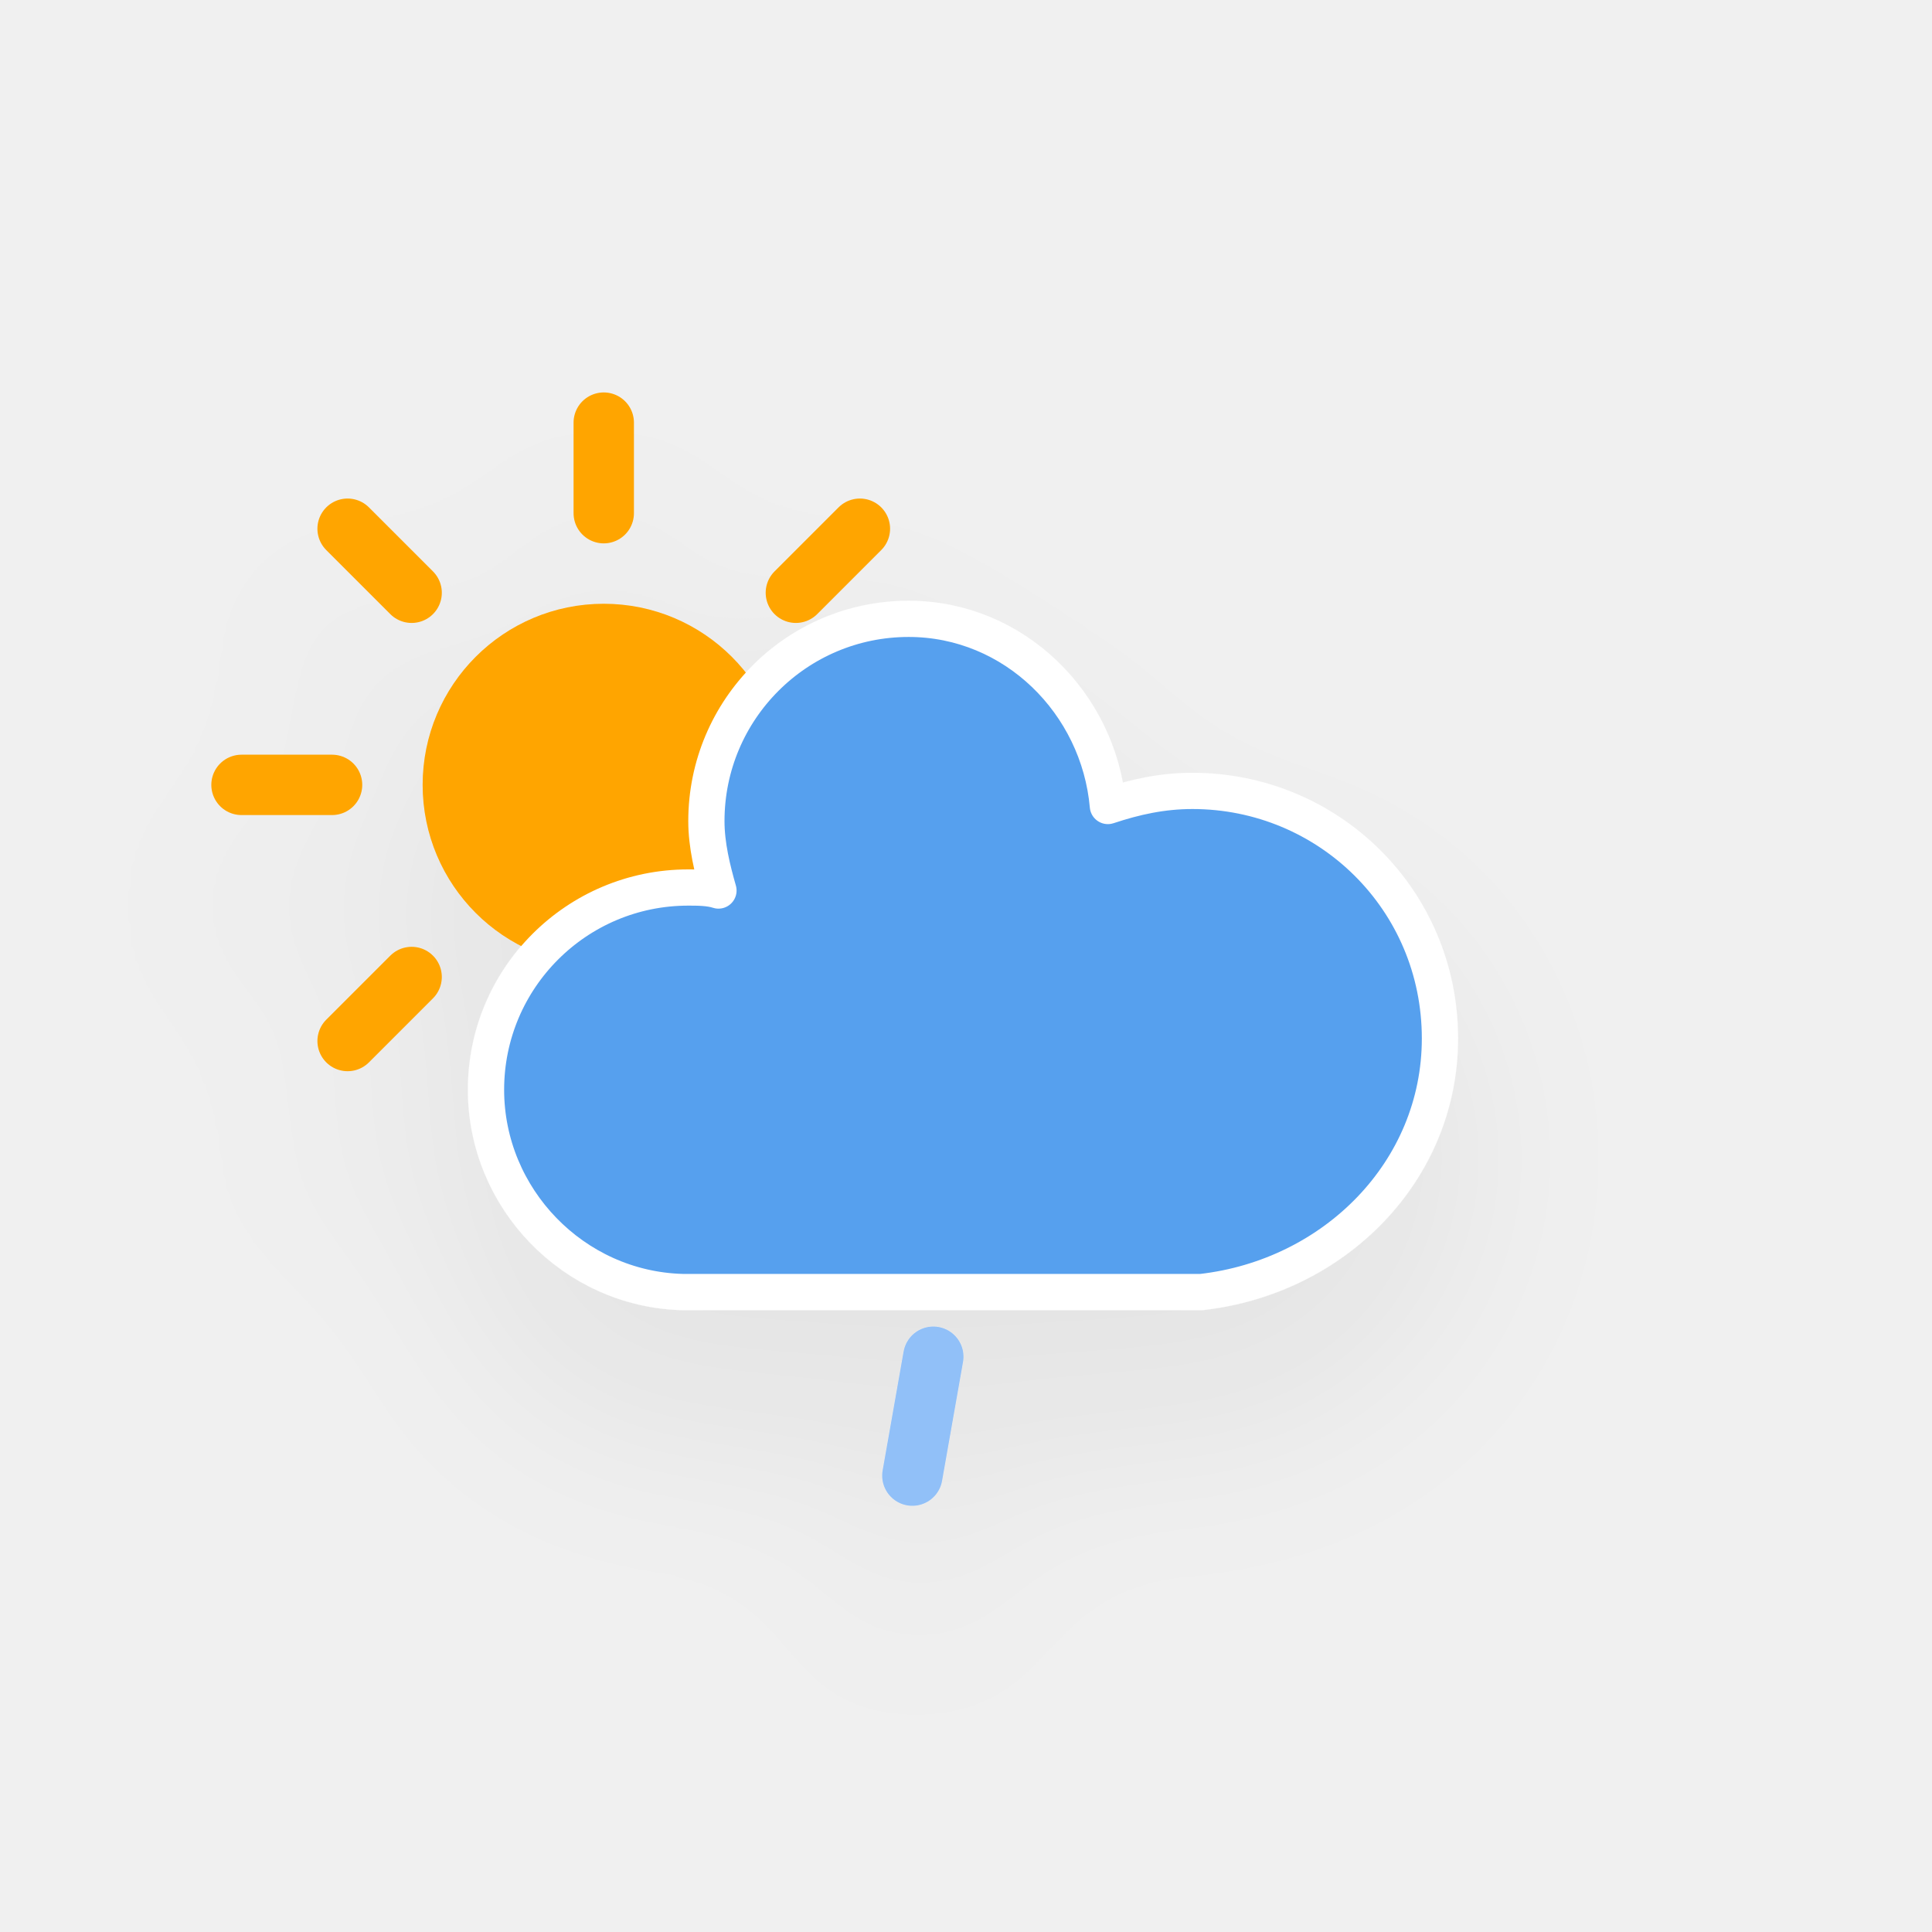
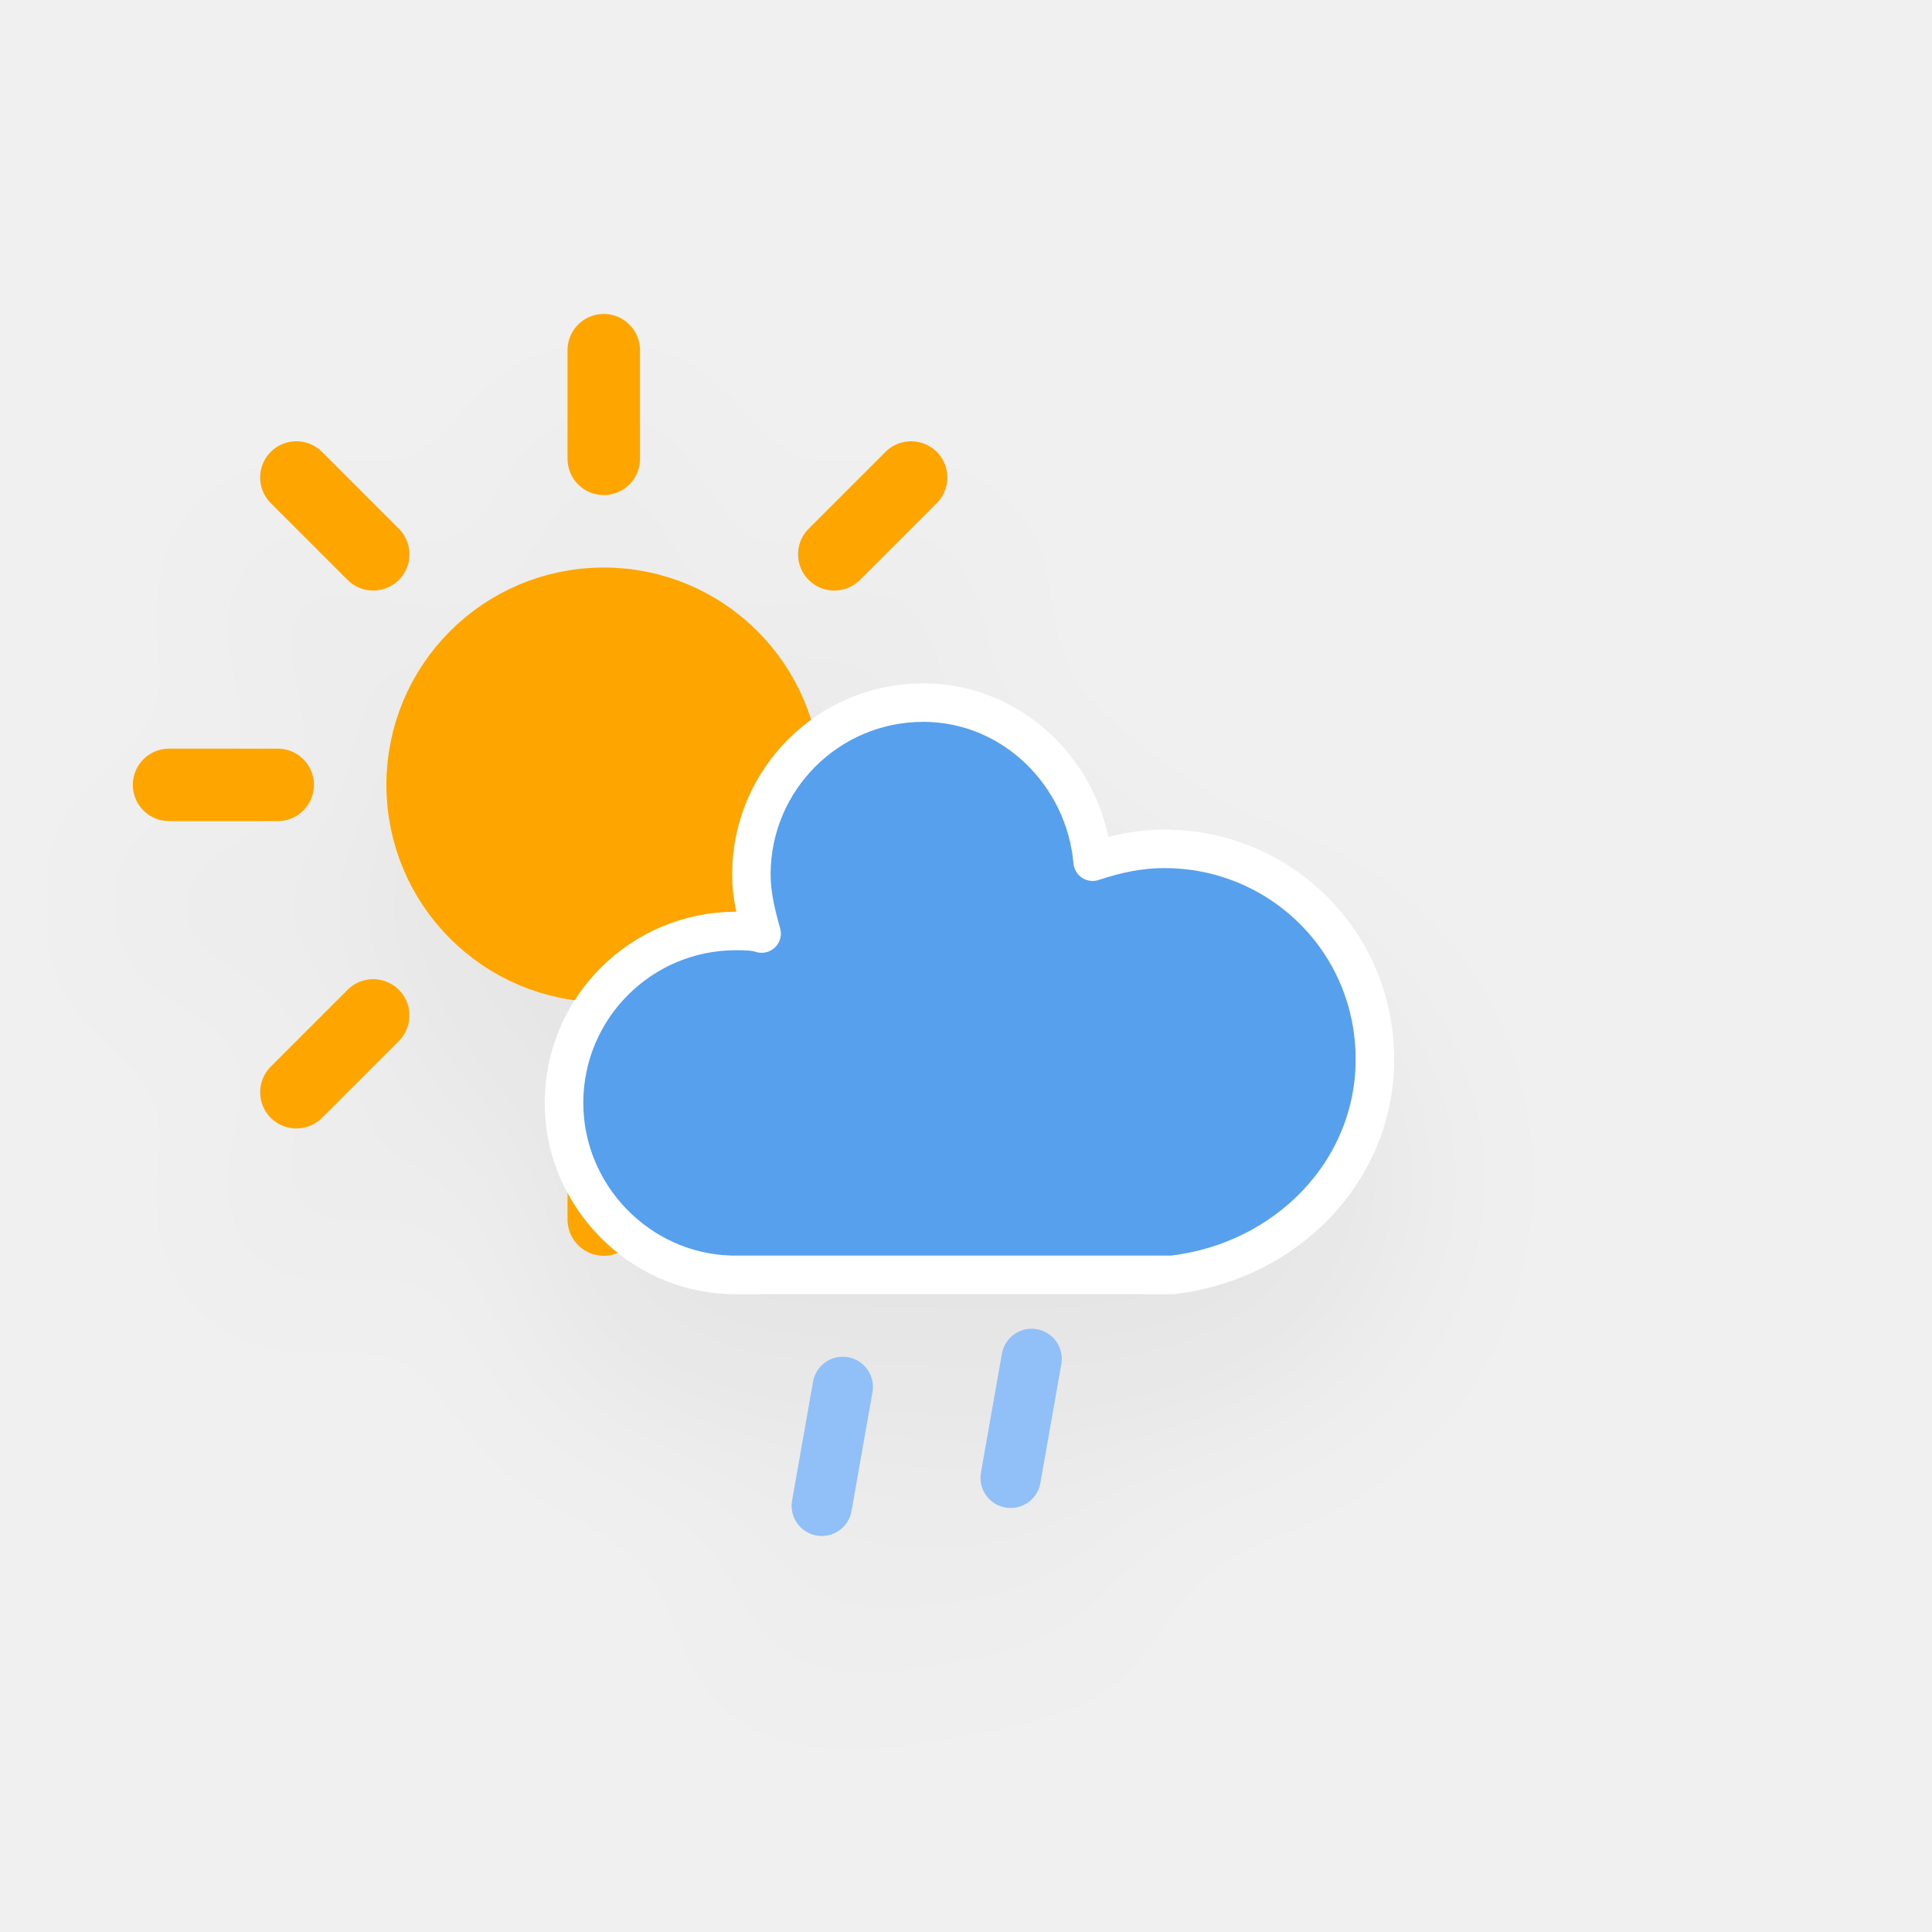
<svg xmlns="http://www.w3.org/2000/svg" version="1.1" width="64" height="64" viewbox="0 0 64 64">
  <defs>
    <filter id="blur" width="200%" height="200%">
      <feGaussianBlur in="SourceAlpha" stdDeviation="3" />
      <feOffset dx="0" dy="4" result="offsetblur" />
      <feComponentTransfer>
        <feFuncA type="linear" slope="0.05" />
      </feComponentTransfer>
      <feMerge>
        <feMergeNode />
        <feMergeNode in="SourceGraphic" />
      </feMerge>
    </filter>
    <style type="text/css">
/*
** SUN
*/
@keyframes am-weather-sun {
  0% {
    -webkit-transform: rotate(0deg);
       -moz-transform: rotate(0deg);
        -ms-transform: rotate(0deg);
            transform: rotate(0deg);
  }

  100% {
    -webkit-transform: rotate(360deg);
       -moz-transform: rotate(360deg);
        -ms-transform: rotate(360deg);
            transform: rotate(360deg);
  }
}

.am-weather-sun {
  -webkit-animation-name: am-weather-sun;
     -moz-animation-name: am-weather-sun;
      -ms-animation-name: am-weather-sun;
          animation-name: am-weather-sun;
  -webkit-animation-duration: 9s;
     -moz-animation-duration: 9s;
      -ms-animation-duration: 9s;
          animation-duration: 9s;
  -webkit-animation-timing-function: linear;
     -moz-animation-timing-function: linear;
      -ms-animation-timing-function: linear;
          animation-timing-function: linear;
  -webkit-animation-iteration-count: infinite;
     -moz-animation-iteration-count: infinite;
      -ms-animation-iteration-count: infinite;
          animation-iteration-count: infinite;
}

/*
** RAIN
*/
@keyframes am-weather-rain {
  0% {
    stroke-dashoffset: 0;
  }

  100% {
    stroke-dashoffset: -100;
  }
}

.am-weather-rain-1 {
  -webkit-animation-name: am-weather-rain;
     -moz-animation-name: am-weather-rain;
      -ms-animation-name: am-weather-rain;
          animation-name: am-weather-rain;
  -webkit-animation-duration: 8s;
     -moz-animation-duration: 8s;
      -ms-animation-duration: 8s;
          animation-duration: 8s;
  -webkit-animation-timing-function: linear;
     -moz-animation-timing-function: linear;
      -ms-animation-timing-function: linear;
          animation-timing-function: linear;
  -webkit-animation-iteration-count: infinite;
     -moz-animation-iteration-count: infinite;
      -ms-animation-iteration-count: infinite;
          animation-iteration-count: infinite;
}
+ 
+ .am-weather-rain-2 {
+   -webkit-animation-name: am-weather-rain;
+      -moz-animation-name: am-weather-rain;
+       -ms-animation-name: am-weather-rain;
+           animation-name: am-weather-rain;
+   -webkit-animation-delay: 0.25s;
+      -moz-animation-delay: 0.25s;
+       -ms-animation-delay: 0.25s;
+           animation-delay: 0.25s;
+   -webkit-animation-duration: 8s;
+      -moz-animation-duration: 8s;
+       -ms-animation-duration: 8s;
+           animation-duration: 8s;
+   -webkit-animation-timing-function: linear;
+      -moz-animation-timing-function: linear;
+       -ms-animation-timing-function: linear;
+           animation-timing-function: linear;
+   -webkit-animation-iteration-count: infinite;
+      -moz-animation-iteration-count: infinite;
+       -ms-animation-iteration-count: infinite;
+           animation-iteration-count: infinite;
+ }
        </style>
  </defs>
-   <g filter="url(#blur)" id="rainy-2">
+   <g filter="url(#blur)" id="rainy-1">
    <g transform="translate(20,10)">
-       <g transform="translate(0,16)">
+       <g transform="translate(0,16), scale(1.2)">
        <g class="am-weather-sun">
          <g>
            <line fill="none" stroke="orange" stroke-linecap="round" stroke-width="2" transform="translate(0,9)" x1="0" x2="0" y1="0" y2="3" />
          </g>
          <g transform="rotate(45)">
            <line fill="none" stroke="orange" stroke-linecap="round" stroke-width="2" transform="translate(0,9)" x1="0" x2="0" y1="0" y2="3" />
          </g>
          <g transform="rotate(90)">
            <line fill="none" stroke="orange" stroke-linecap="round" stroke-width="2" transform="translate(0,9)" x1="0" x2="0" y1="0" y2="3" />
          </g>
          <g transform="rotate(135)">
            <line fill="none" stroke="orange" stroke-linecap="round" stroke-width="2" transform="translate(0,9)" x1="0" x2="0" y1="0" y2="3" />
          </g>
          <g transform="rotate(180)">
            <line fill="none" stroke="orange" stroke-linecap="round" stroke-width="2" transform="translate(0,9)" x1="0" x2="0" y1="0" y2="3" />
          </g>
          <g transform="rotate(225)">
            <line fill="none" stroke="orange" stroke-linecap="round" stroke-width="2" transform="translate(0,9)" x1="0" x2="0" y1="0" y2="3" />
          </g>
          <g transform="rotate(270)">
            <line fill="none" stroke="orange" stroke-linecap="round" stroke-width="2" transform="translate(0,9)" x1="0" x2="0" y1="0" y2="3" />
          </g>
          <g transform="rotate(315)">
            <line fill="none" stroke="orange" stroke-linecap="round" stroke-width="2" transform="translate(0,9)" x1="0" x2="0" y1="0" y2="3" />
          </g>
        </g>
        <circle cx="0" cy="0" fill="orange" r="5" stroke="orange" stroke-width="2" />
      </g>
      <g>
-         <path d="M47.7,35.4c0-4.6-3.7-8.2-8.2-8.2c-1,0-1.9,0.2-2.8,0.5c-0.3-3.4-3.1-6.2-6.6-6.2c-3.7,0-6.7,3-6.7,6.7c0,0.8,0.2,1.6,0.4,2.3    c-0.3-0.1-0.7-0.1-1-0.1c-3.7,0-6.7,3-6.7,6.7c0,3.6,2.9,6.6,6.5,6.7l17.2,0C44.2,43.3,47.7,39.8,47.7,35.4z" fill="#57A0EE" stroke="white" stroke-linejoin="round" stroke-width="1.2" transform="translate(-20,-11)" />
+         <path d="M47.7,35.4c0-4.6-3.7-8.2-8.2-8.2c-1,0-1.9,0.2-2.8,0.5c-0.3-3.4-3.1-6.2-6.6-6.2c-3.7,0-6.7,3-6.7,6.7c0,0.8,0.2,1.6,0.4,2.3    c-0.3-0.1-0.7-0.1-1-0.1c-3.7,0-6.7,3-6.7,6.7c0,3.6,2.9,6.6,6.5,6.7l17.2,0C44.2,43.3,47.7,39.8,47.7,35.4z" fill="#57A0EE" stroke="white" stroke-linejoin="round" stroke-width="1.5" transform="translate(-15,-5), scale(0.85)" />
      </g>
    </g>
-     <g transform="translate(37,45), rotate(10)">
+     <g transform="translate(34,46), rotate(10)">
      <line class="am-weather-rain-1" fill="none" stroke="#91C0F8" stroke-dasharray="4,7" stroke-linecap="round" stroke-width="2" transform="translate(-6,1)" x1="0" x2="0" y1="0" y2="8" />
+       <line class="am-weather-rain-2" fill="none" stroke="#91C0F8" stroke-dasharray="4,7" stroke-linecap="round" stroke-width="2" transform="translate(0,-1)" x1="0" x2="0" y1="0" y2="8" />
    </g>
  </g>
</svg>
